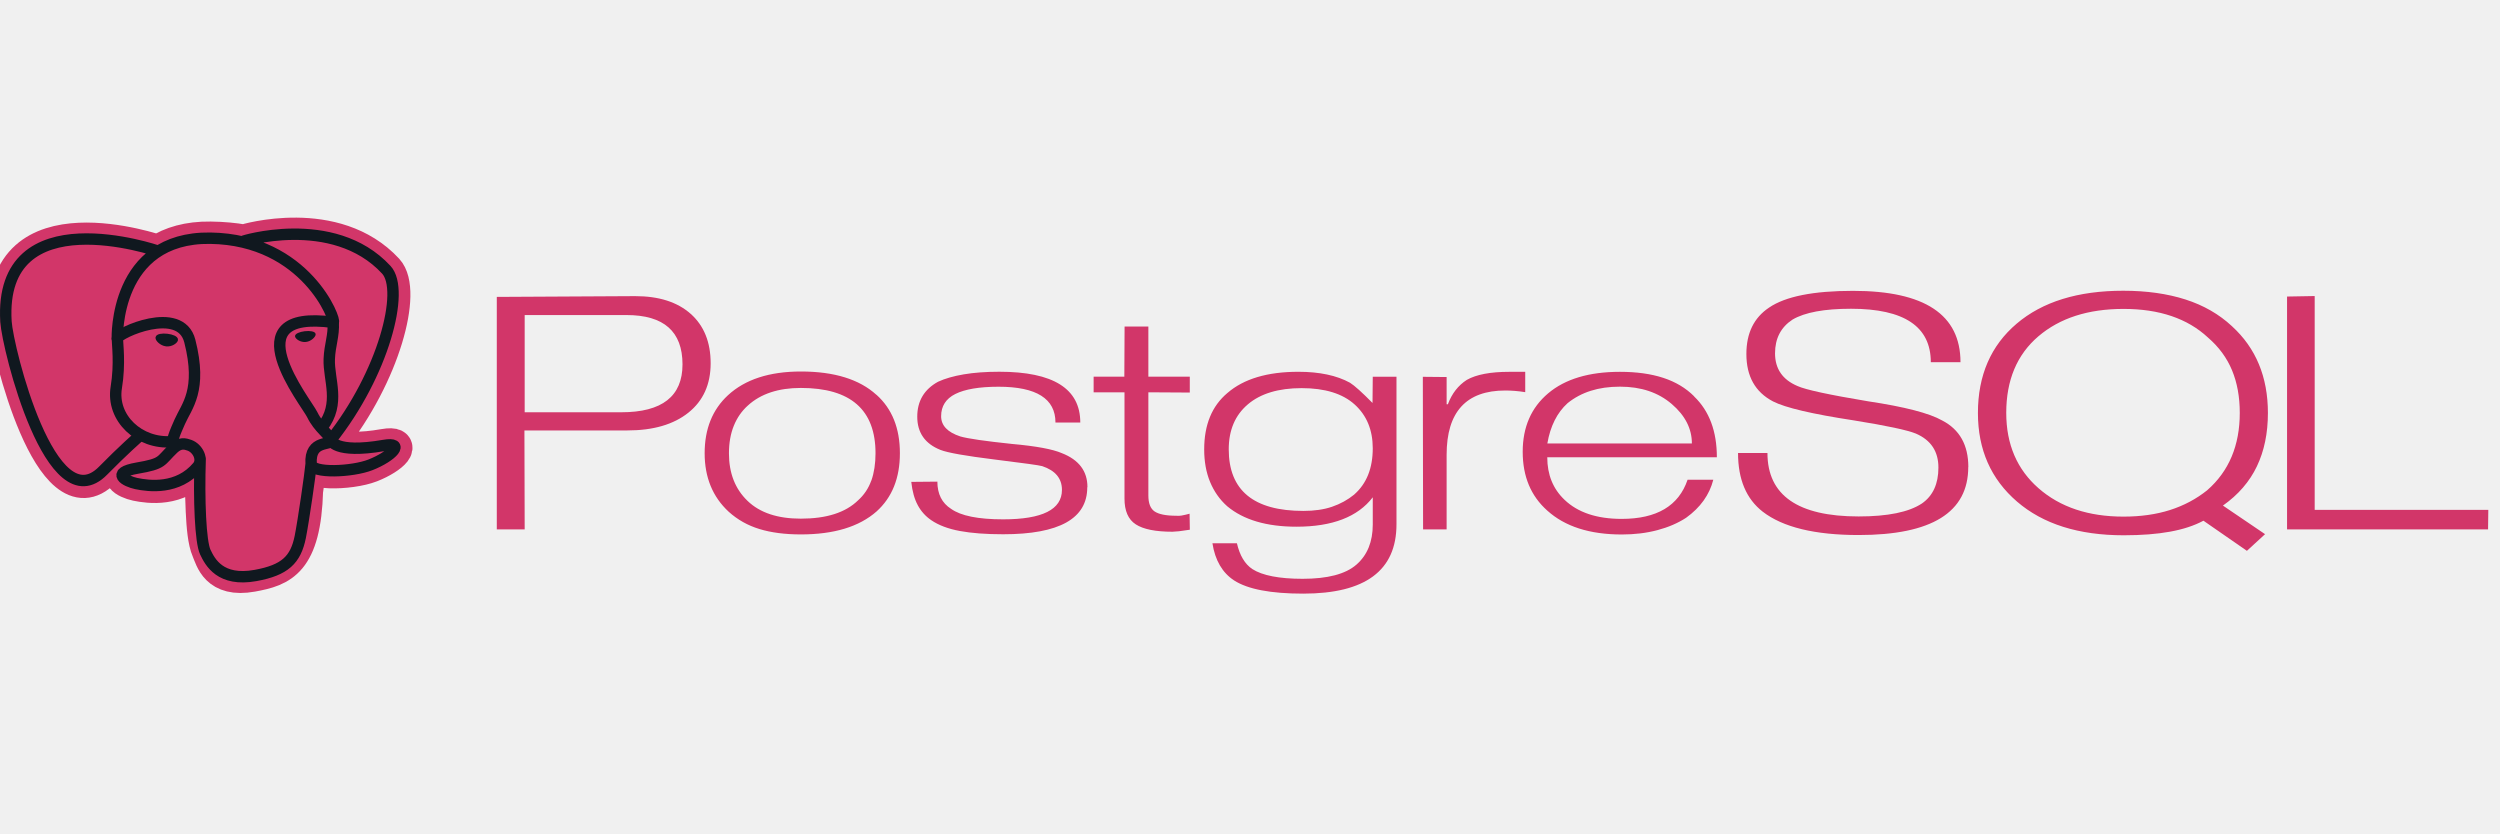
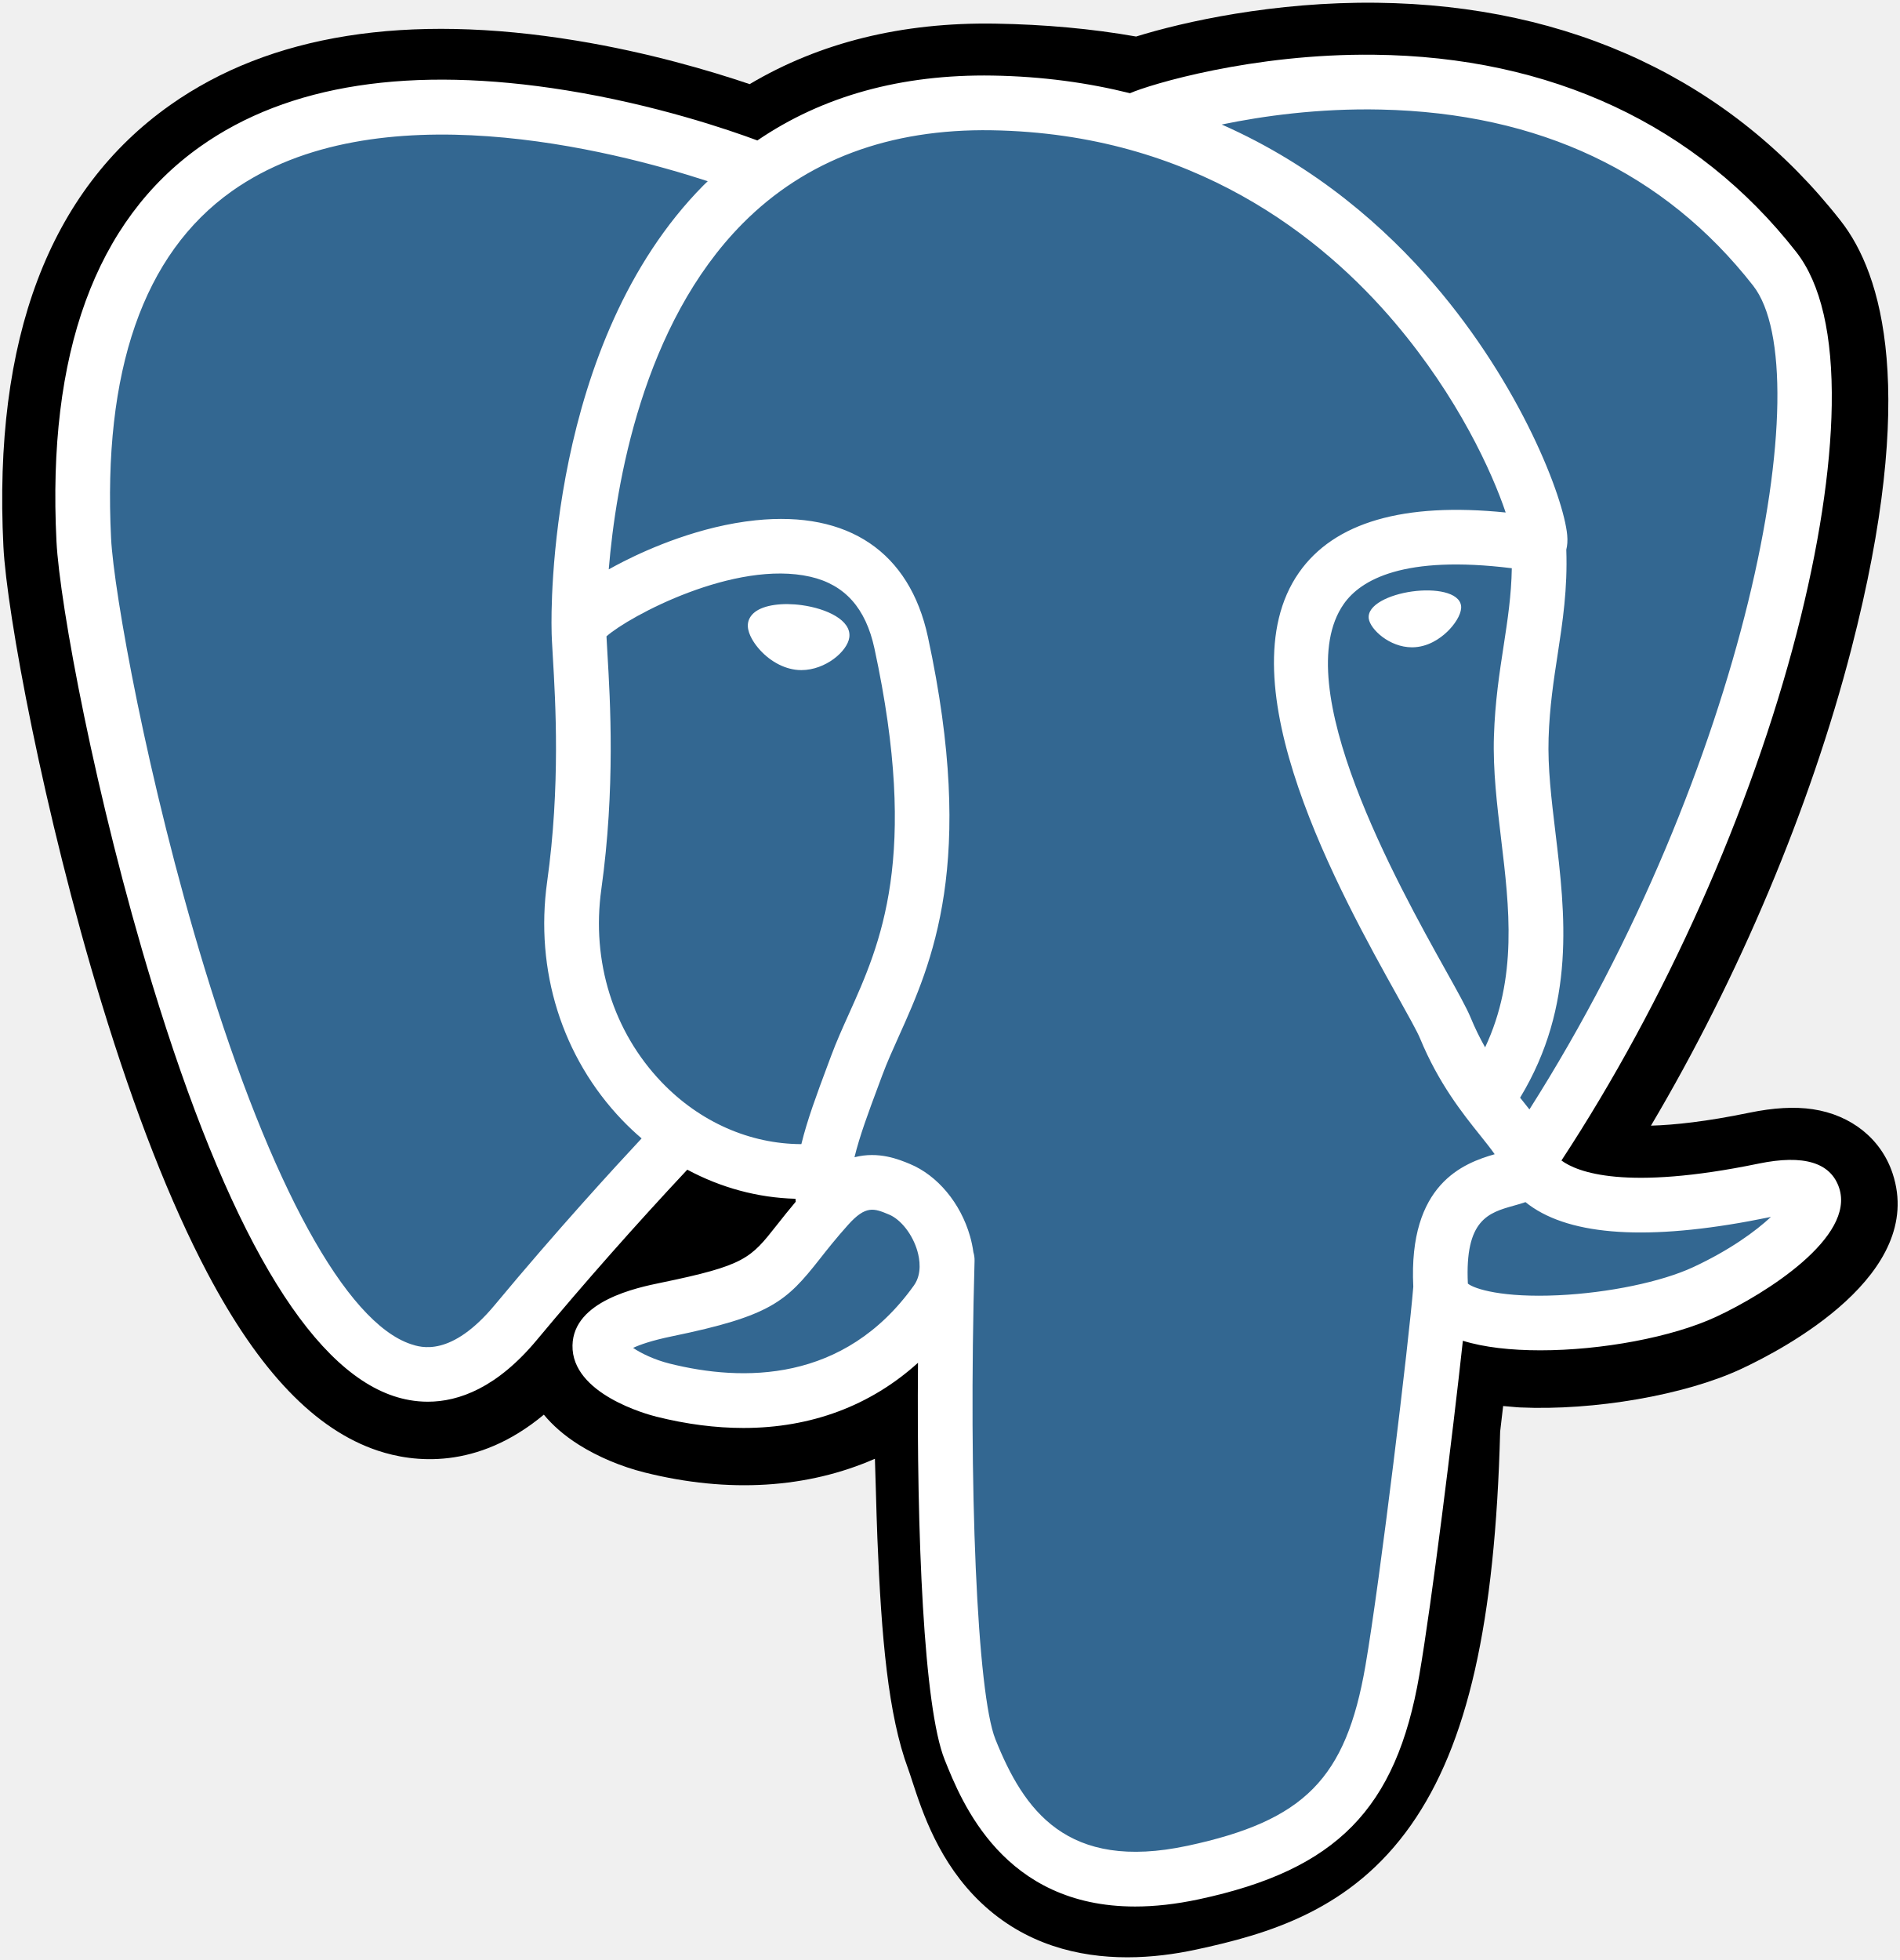
- <svg xmlns="http://www.w3.org/2000/svg" xmlns:xlink="http://www.w3.org/1999/xlink" viewBox="0 0 300.185 45.185" fill="#10181f" fill-rule="evenodd" stroke="#d23669" stroke-linecap="round" stroke-linejoin="round" width="90" height="30">
-   <use xlink:href="#A" x=".685" y=".685" />
-   <symbol id="A" overflow="visible">
-     <g stroke="none" fill-rule="nonzero">
-       <path d="M73.919 21.377H62.315V9.707h12.234c4.478 0 6.717 1.975 6.717 5.926 0 3.83-2.45 5.746-7.347 5.746m8.34-11.808c-1.6-1.424-3.815-2.136-6.674-2.136l-16.618.092v27.92h3.348l-.03-11.886h12.366c3.1 0 5.542-.712 7.323-2.136s2.672-3.4 2.672-5.927-.795-4.502-2.385-5.927zm21.672 20.013a5.72 5.72 0 0 1-1.589 2.375c-1.5 1.464-3.788 2.195-6.866 2.195-2.78 0-4.912-.7-6.4-2.134s-2.233-3.327-2.233-5.713c0-1.242.195-2.345.584-3.307s.954-1.774 1.694-2.436c1.54-1.403 3.658-2.105 6.356-2.105 5.976 0 8.965 2.616 8.965 7.848 0 1.243-.17 2.335-.5 3.277m.607-10.3c-2.04-1.86-5.06-2.8-9.062-2.8-3.78 0-6.702.95-8.762 2.85-1.86 1.72-2.8 4.04-2.8 6.962 0 2.9.96 5.24 2.88 7.02 1.06.96 2.295 1.656 3.706 2.086s3.066.645 4.966.645c3.98 0 7-.92 9.092-2.76 1.86-1.68 2.8-4 2.8-6.992 0-3-.94-5.34-2.82-7.022zm25.318 11.107c0 3.758-3.367 5.637-10.1 5.637-2.058 0-3.792-.13-5.2-.392s-2.553-.695-3.432-1.298a5.02 5.02 0 0 1-1.619-1.8c-.4-.74-.66-1.67-.78-2.8l3.133-.03c0 1.48.548 2.568 1.645 3.268 1.177.84 3.26 1.26 6.253 1.26 4.706 0 7.06-1.18 7.06-3.538 0-1.38-.8-2.328-2.368-2.85-.32-.1-2.223-.365-5.7-.794s-5.66-.815-6.518-1.155c-1.858-.74-2.787-2.07-2.787-3.988 0-1.88.83-3.28 2.5-4.198.82-.38 1.845-.674 3.076-.885s2.656-.315 4.276-.315c6.482 0 9.723 2.034 9.723 6.1h-2.98c0-2.86-2.28-4.3-6.835-4.3-2.318 0-4.047.3-5.186.87s-1.708 1.47-1.708 2.67c0 1.12.77 1.93 2.308 2.43.9.26 2.968.56 6.206.9 2.898.26 4.887.63 5.966 1.1 2.06.8 3.088 2.16 3.088 4.077zm12.306 5.093l-1.275.18-.795.06c-2.04 0-3.5-.295-4.413-.887s-1.353-1.627-1.353-3.1V18.982h-3.706v-1.874h3.687l.03-6.02h2.856v6.02h4.974v1.904l-4.974-.03v12.397c0 .923.245 1.56.735 1.9s1.364.526 2.624.526c.18.02.38.014.6-.02a10.55 10.55 0 0 0 .99-.226l.03 1.9zm19.755-4.23c-.78.64-1.668 1.128-2.667 1.47s-2.148.5-3.446.5c-5.974 0-8.96-2.467-8.96-7.4 0-2.297.764-4.095 2.293-5.394s3.68-1.948 6.458-1.948c2.797 0 4.92.655 6.368 1.963s2.173 3.062 2.173 5.26c0 2.397-.74 4.245-2.218 5.543m5.075-14.135h-2.856l-.03 3.15c-1.26-1.28-2.16-2.087-2.7-2.427-1.6-.88-3.668-1.318-6.207-1.318-3.718 0-6.558.85-8.516 2.548-1.86 1.56-2.788 3.817-2.788 6.774 0 1.46.235 2.762.705 3.9s1.156 2.123 2.057 2.922c1.962 1.638 4.735 2.458 8.32 2.458 4.304 0 7.357-1.177 9.16-3.532v3.26c0 2.08-.655 3.688-1.964 4.828s-3.463 1.7-6.462 1.7c-2.82 0-4.828-.4-6.027-1.164-.9-.597-1.52-1.632-1.86-3.105h-2.94c.32 2.057 1.2 3.545 2.6 4.463 1.64 1.058 4.4 1.587 8.3 1.587 7.46 0 11.2-2.773 11.2-8.32V17.121zm15.45 1.853c-.86-.14-1.658-.2-2.396-.2-4.695 0-7.042 2.575-7.042 7.723v8.954h-2.826l-.03-18.322 2.857.028v3.27h.15c.48-1.288 1.24-2.265 2.278-2.93 1.138-.644 2.836-.966 5.094-.966h1.917v2.46zm2.657 6.158c.36-2.082 1.17-3.694 2.427-4.836.82-.66 1.75-1.157 2.788-1.487s2.2-.496 3.508-.496c2.538 0 4.6.696 6.22 2.088s2.412 2.97 2.412 4.73h-17.355m17.633-5.652c-1-1.003-2.24-1.744-3.72-2.226s-3.2-.722-5.2-.722c-3.7 0-6.57.86-8.612 2.58s-3.06 4.06-3.06 7.022.98 5.3 2.94 7.05c2.12 1.92 5.1 2.88 8.968 2.88 1.54 0 2.963-.175 4.273-.523s2.455-.842 3.434-1.48c1.72-1.235 2.808-2.76 3.27-4.57h-3.088c-1.06 3.133-3.697 4.7-7.914 4.7-2.978 0-5.267-.766-6.865-2.298-1.38-1.313-2.068-3.014-2.068-5.104h20.363c0-3.108-.9-5.545-2.73-7.3z" fill="#d23669" />
-       <path d="M235.651 27.96c0 5.44-4.387 8.16-13.162 8.16-5.257 0-9.095-.937-11.513-2.8-1.98-1.54-2.968-3.888-2.968-7.048h3.532c0 5.078 3.65 7.617 10.948 7.617 3.5 0 6.03-.52 7.6-1.558 1.32-.918 1.98-2.357 1.98-4.314 0-1.938-.9-3.296-2.7-4.076-1.02-.42-3.5-.95-7.47-1.588-4.98-.76-8.208-1.518-9.688-2.277-2.14-1.12-3.2-3.017-3.2-5.694 0-2.497.9-4.355 2.73-5.574C213.7 7.47 217.06 6.8 221.818 6.8c8.6 0 12.9 2.856 12.9 8.568h-3.563c0-4.28-3.193-6.418-9.578-6.418-3.203 0-5.545.43-7.026 1.3-1.402.92-2.1 2.27-2.1 4.05 0 1.86.9 3.17 2.7 3.93.96.44 3.78 1.05 8.46 1.83 4.4.66 7.37 1.43 8.9 2.3 2.1 1.08 3.15 2.95 3.15 5.6zm28.7 2.776c-1.32 1.057-2.812 1.85-4.473 2.38s-3.523.793-5.584.793c-4.204 0-7.6-1.133-10.194-3.398s-3.887-5.284-3.887-9.057c0-3.932 1.285-6.996 3.857-9.192s5.98-3.293 10.223-3.293c4.303 0 7.686 1.148 10.148 3.443 1.3 1.12 2.26 2.426 2.882 3.923s.93 3.204.93 5.12c0 3.912-1.302 7.006-3.904 9.28m1.878 1.852c1.84-1.298 3.202-2.87 4.083-4.718s1.322-3.98 1.322-6.398c0-4.335-1.44-7.8-4.32-10.428-1.54-1.438-3.4-2.507-5.58-3.206s-4.67-1.05-7.47-1.05c-5.44 0-9.7 1.32-12.8 3.955s-4.65 6.212-4.65 10.727c0 4.394 1.564 7.94 4.693 10.636s7.403 4.045 12.82 4.045c2.12 0 3.968-.143 5.547-.43s2.92-.727 4.02-1.32l5.218 3.617 2.18-2.002-5.053-3.427zm31.85 2.857h-24.146V7.484l3.318-.06v25.677h20.848l-.03 2.334z" fill="#d23669" />
-     </g>
-     <path d="M36.068 30.75c.336-2.37.235-2.718 2.318-2.334l.53.04c1.602.062 3.697-.218 4.928-.703 2.65-1.042 4.22-2.782 1.608-2.325-5.96 1.042-6.37-.67-6.37-.67 6.293-7.915 8.924-17.963 6.654-20.423C39.531-2.372 28.831.8 28.631.883h-.057c-1.178-.207-2.496-.33-3.976-.35-2.697-.038-4.743.6-6.296 1.597 0 0-19.126-6.68-18.236 8.4.2 3.208 5.425 24.273 11.668 17.9 2.282-2.327 4.488-4.294 4.488-4.294a6.6 6.6 0 0 0 3.781.818l.106-.077a2.94 2.94 0 0 0 .043.906c-1.608 1.523-1.136 1.8-4.352 2.352-3.253.568-1.342 1.58-.094 1.845 1.513.32 5.013.775 7.378-2.03l-.094.32c.63.428.588 3.075.678 4.967s.24 3.657.694 4.698.992 3.72 5.218 2.954c3.532-.642 6.233-1.565 6.48-10.155" stroke="#d23669" fill="#10181f" fill-rule="nonzero" stroke-width="4.108" />
-     <path d="M45.451 25.428c-5.96 1.042-6.37-.67-6.37-.67 6.293-7.916 8.924-17.964 6.654-20.423C39.531-2.372 28.831.801 28.631.884h-.058c-1.178-.207-2.496-.33-3.977-.35-2.697-.037-4.743.6-6.295 1.597 0 0-19.127-6.68-18.237 8.4.2 3.208 5.424 24.274 11.668 17.9 2.282-2.327 4.487-4.294 4.487-4.294a6.6 6.6 0 0 0 3.781.818l.107-.077c-.033.3-.018.57.043.906-1.608 1.523-1.136 1.8-4.35 2.352-3.254.568-1.342 1.58-.094 1.845 1.513.32 5.013.775 7.378-2.03l-.094.32c.63.428 1.073 2.783 1 4.92s-.124 3.6.373 4.746.992 3.72 5.22 2.954c3.532-.642 5.363-2.304 5.617-5.078.18-1.972.6-1.68.615-3.443l.328-.834c.378-2.673.06-3.535 2.236-3.134l.53.04c1.602.062 3.698-.218 4.928-.703 2.65-1.042 4.22-2.782 1.608-2.325z" stroke="none" fill="#d23669" fill-rule="nonzero" />
-     <g stroke="#10181f">
-       <g fill="none" stroke-width="1.369">
-         <path d="M23.349 26.961c-.164 4.973.04 9.982.615 11.2s1.804 3.585 6.032 2.817c3.532-.642 4.817-1.884 5.374-4.626.4-2.017 1.203-7.62 1.304-8.767M18.281 2.027S-.869-4.603.031 10.484c.2 3.208 5.424 24.274 11.67 17.9 2.282-2.327 4.345-4.152 4.345-4.152M28.631.817c-.663.176 10.647-3.504 17.074 3.457 2.27 2.46-.36 12.508-6.654 20.424m-.02-.001s.4 1.7 6.37.668c2.612-.457 1.04 1.283-1.6 2.326-2.174.855-7.048 1.074-7.127-.107-.205-3.05 2.565-2.123 2.365-2.887-.18-.688-1.42-1.363-2.24-3.047-.715-1.47-9.8-12.742 2.522-11.068.452-.08-3.217-9.944-14.76-10.104s-11.16 12.03-11.16 12.03m6.718 13.232c-1.6 1.523-1.136 1.8-4.352 2.352-3.254.57-1.342 1.58-.094 1.845 1.513.32 5.013.775 7.378-2.032.72-.855-.004-2.22-.993-2.566-.478-.168-1.117-.378-1.94.4z" />
-         <path d="M20.014 25.713c-.162-.896.347-1.96.893-3.208.82-1.87 2.712-3.742 1.2-9.677-1.128-4.423-8.697-.92-8.7-.32s.342 3.04-.127 5.88c-.612 3.708 2.783 6.843 6.692 6.523" />
-       </g>
-       <g fill-rule="nonzero">
-         <path d="M18.213 12.416c-.034.205.443.75 1.064.824s1.15-.354 1.185-.558-.442-.43-1.064-.504-1.152.034-1.185.238z" stroke-width=".456" />
-         <path d="M37.104 12c.034.205-.442.75-1.064.824s-1.152-.354-1.186-.56.443-.43 1.064-.504 1.15.033 1.185.238z" stroke-width=".228" />
-       </g>
-       <path d="M39.324 10.582c.102 1.607-.408 2.7-.473 4.412-.095 2.486 1.398 5.33-.852 8.18" fill="none" stroke-width="1.369" />
-     </g>
-   </symbol>
+ <svg xmlns="http://www.w3.org/2000/svg" width="2424" height="2500" viewBox="0 0 256 264" preserveAspectRatio="xMinYMin meet">
+   <path d="M255.008 158.086c-1.535-4.649-5.556-7.887-10.756-8.664-2.452-.366-5.26-.21-8.583.475-5.792 1.195-10.089 1.65-13.225 1.738 11.837-19.985 21.462-42.775 27.003-64.228 8.96-34.689 4.172-50.492-1.423-57.64C233.217 10.847 211.614.683 185.552.372c-13.903-.17-26.108 2.575-32.475 4.549-5.928-1.046-12.302-1.63-18.99-1.738-12.537-.2-23.614 2.533-33.079 8.15-5.24-1.772-13.65-4.27-23.362-5.864-22.842-3.75-41.252-.828-54.718 8.685C6.622 25.672-.937 45.684.461 73.634c.444 8.874 5.408 35.874 13.224 61.48 4.492 14.718 9.282 26.94 14.237 36.33 7.027 13.315 14.546 21.156 22.987 23.972 4.731 1.576 13.327 2.68 22.368-4.85 1.146 1.388 2.675 2.767 4.704 4.048 2.577 1.625 5.728 2.953 8.875 3.74 11.341 2.835 21.964 2.126 31.027-1.848.056 1.612.099 3.152.135 4.482.06 2.157.12 4.272.199 6.25.537 13.374 1.447 23.773 4.143 31.049.148.4.347 1.01.557 1.657 1.345 4.118 3.594 11.012 9.316 16.411 5.925 5.593 13.092 7.308 19.656 7.308 3.292 0 6.433-.432 9.188-1.022 9.82-2.105 20.973-5.311 29.041-16.799 7.628-10.86 11.336-27.217 12.007-52.99.087-.729.167-1.425.244-2.088l.16-1.362 1.797.158.463.031c10.002.456 22.232-1.665 29.743-5.154 5.935-2.754 24.954-12.795 20.476-26.351" />
+   <path d="M237.906 160.722c-29.74 6.135-31.785-3.934-31.785-3.934 31.4-46.593 44.527-105.736 33.2-120.211-30.904-39.485-84.399-20.811-85.292-20.327l-.287.052c-5.876-1.22-12.451-1.946-19.842-2.067-13.456-.22-23.664 3.528-31.41 9.402 0 0-95.43-39.314-90.991 49.444.944 18.882 27.064 142.873 58.218 105.422 11.387-13.695 22.39-25.274 22.39-25.274 5.464 3.63 12.006 5.482 18.864 4.817l.533-.452c-.166 1.7-.09 3.363.213 5.332-8.026 8.967-5.667 10.541-21.711 13.844-16.235 3.346-6.698 9.302-.471 10.86 7.549 1.887 25.013 4.561 36.813-11.958l-.47 1.885c3.144 2.519 5.352 16.383 4.982 28.952-.37 12.568-.617 21.197 1.86 27.937 2.479 6.74 4.948 21.905 26.04 17.386 17.623-3.777 26.756-13.564 28.027-29.89.901-11.606 2.942-9.89 3.07-20.267l1.637-4.912c1.887-15.733.3-20.809 11.157-18.448l2.64.232c7.99.363 18.45-1.286 24.589-4.139 13.218-6.134 21.058-16.377 8.024-13.686h.002" fill="#336791" />
+   <path d="M108.076 81.525c-2.68-.373-5.107-.028-6.335.902-.69.523-.904 1.129-.962 1.546-.154 1.105.62 2.327 1.096 2.957 1.346 1.784 3.312 3.01 5.258 3.28.282.04.563.058.842.058 3.245 0 6.196-2.527 6.456-4.392.325-2.336-3.066-3.893-6.355-4.35M196.86 81.599c-.256-1.831-3.514-2.353-6.606-1.923-3.088.43-6.082 1.824-5.832 3.659.2 1.427 2.777 3.863 5.827 3.863.258 0 .518-.017.78-.054 2.036-.282 3.53-1.575 4.24-2.32 1.08-1.136 1.706-2.402 1.591-3.225" fill="#FFF" />
+   <path d="M247.802 160.025c-1.134-3.429-4.784-4.532-10.848-3.28-18.005 3.716-24.453 1.142-26.57-.417 13.995-21.32 25.508-47.092 31.719-71.137 2.942-11.39 4.567-21.968 4.7-30.59.147-9.463-1.465-16.417-4.789-20.665-13.402-17.125-33.072-26.311-56.882-26.563-16.369-.184-30.199 4.005-32.88 5.183-5.646-1.404-11.801-2.266-18.502-2.376-12.288-.199-22.91 2.743-31.704 8.74-3.82-1.422-13.692-4.811-25.765-6.756-20.872-3.36-37.458-.814-49.294 7.571-14.123 10.006-20.643 27.892-19.38 53.16.425 8.501 5.269 34.653 12.913 59.698 10.062 32.964 21 51.625 32.508 55.464 1.347.449 2.9.763 4.613.763 4.198 0 9.345-1.892 14.7-8.33a529.832 529.832 0 0 1 20.261-22.926c4.524 2.428 9.494 3.784 14.577 3.92.01.133.023.266.035.398a117.66 117.66 0 0 0-2.57 3.175c-3.522 4.471-4.255 5.402-15.592 7.736-3.225.666-11.79 2.431-11.916 8.435-.136 6.56 10.125 9.315 11.294 9.607 4.074 1.02 7.999 1.523 11.742 1.523 9.103 0 17.114-2.992 23.516-8.781-.197 23.386.778 46.43 3.586 53.451 2.3 5.748 7.918 19.795 25.664 19.794 2.604 0 5.47-.303 8.623-.979 18.521-3.97 26.564-12.156 29.675-30.203 1.665-9.645 4.522-32.676 5.866-45.03 2.836.885 6.487 1.29 10.434 1.289 8.232 0 17.731-1.749 23.688-4.514 6.692-3.108 18.768-10.734 16.578-17.36zm-44.106-83.48c-.061 3.647-.563 6.958-1.095 10.414-.573 3.717-1.165 7.56-1.314 12.225-.147 4.54.42 9.26.968 13.825 1.108 9.22 2.245 18.712-2.156 28.078a36.508 36.508 0 0 1-1.95-4.009c-.547-1.326-1.735-3.456-3.38-6.404-6.399-11.476-21.384-38.35-13.713-49.316 2.285-3.264 8.084-6.62 22.64-4.813zm-17.644-61.787c21.334.471 38.21 8.452 50.158 23.72 9.164 11.711-.927 64.998-30.14 110.969a171.33 171.33 0 0 0-.886-1.117l-.37-.462c7.549-12.467 6.073-24.802 4.759-35.738-.54-4.488-1.05-8.727-.92-12.709.134-4.22.692-7.84 1.232-11.34.663-4.313 1.338-8.776 1.152-14.037.139-.552.195-1.204.122-1.978-.475-5.045-6.235-20.144-17.975-33.81-6.422-7.475-15.787-15.84-28.574-21.482 5.5-1.14 13.021-2.203 21.442-2.016zM66.674 175.778c-5.9 7.094-9.974 5.734-11.314 5.288-8.73-2.912-18.86-21.364-27.791-50.624-7.728-25.318-12.244-50.777-12.602-57.916-1.128-22.578 4.345-38.313 16.268-46.769 19.404-13.76 51.306-5.524 64.125-1.347-.184.182-.376.352-.558.537-21.036 21.244-20.537 57.54-20.485 59.759-.002.856.07 2.068.168 3.735.362 6.105 1.036 17.467-.764 30.334-1.672 11.957 2.014 23.66 10.111 32.109a36.275 36.275 0 0 0 2.617 2.468c-3.604 3.86-11.437 12.396-19.775 22.426zm22.479-29.993c-6.526-6.81-9.49-16.282-8.133-25.99 1.9-13.592 1.199-25.43.822-31.79-.053-.89-.1-1.67-.127-2.285 3.073-2.725 17.314-10.355 27.47-8.028 4.634 1.061 7.458 4.217 8.632 9.645 6.076 28.103.804 39.816-3.432 49.229-.873 1.939-1.698 3.772-2.402 5.668l-.546 1.466c-1.382 3.706-2.668 7.152-3.465 10.424-6.938-.02-13.687-2.984-18.819-8.34zm1.065 37.9c-2.026-.506-3.848-1.385-4.917-2.114.893-.42 2.482-.992 5.238-1.56 13.337-2.745 15.397-4.683 19.895-10.394 1.031-1.31 2.2-2.794 3.819-4.602l.002-.002c2.411-2.7 3.514-2.242 5.514-1.412 1.621.67 3.2 2.702 3.84 4.938.303 1.056.643 3.06-.47 4.62-9.396 13.156-23.088 12.987-32.921 10.526zm69.799 64.952c-16.316 3.496-22.093-4.829-25.9-14.346-2.457-6.144-3.665-33.85-2.808-64.447.011-.407-.047-.8-.159-1.17a15.444 15.444 0 0 0-.456-2.162c-1.274-4.452-4.379-8.176-8.104-9.72-1.48-.613-4.196-1.738-7.46-.903.696-2.868 1.903-6.107 3.212-9.614l.549-1.475c.618-1.663 1.394-3.386 2.214-5.21 4.433-9.848 10.504-23.337 3.915-53.81-2.468-11.414-10.71-16.988-23.204-15.693-7.49.775-14.343 3.797-17.761 5.53-.735.372-1.407.732-2.035 1.082.954-11.5 4.558-32.992 18.04-46.59 8.489-8.56 19.794-12.788 33.568-12.56 27.14.444 44.544 14.372 54.366 25.979 8.464 10.001 13.047 20.076 14.876 25.51-13.755-1.399-23.11 1.316-27.852 8.096-10.317 14.748 5.644 43.372 13.315 57.129 1.407 2.521 2.621 4.7 3.003 5.626 2.498 6.054 5.732 10.096 8.093 13.046.724.904 1.426 1.781 1.96 2.547-4.166 1.201-11.649 3.976-10.967 17.847-.55 6.96-4.461 39.546-6.448 51.059-2.623 15.21-8.22 20.875-23.957 24.25zm68.104-77.936c-4.26 1.977-11.389 3.46-18.161 3.779-7.48.35-11.288-.838-12.184-1.569-.42-8.644 2.797-9.547 6.202-10.503.535-.15 1.057-.297 1.561-.473.313.255.656.508 1.032.756 6.012 3.968 16.735 4.396 31.874 1.271l.166-.033c-2.042 1.909-5.536 4.471-10.49 6.772z" fill="#FFF" />
</svg>
